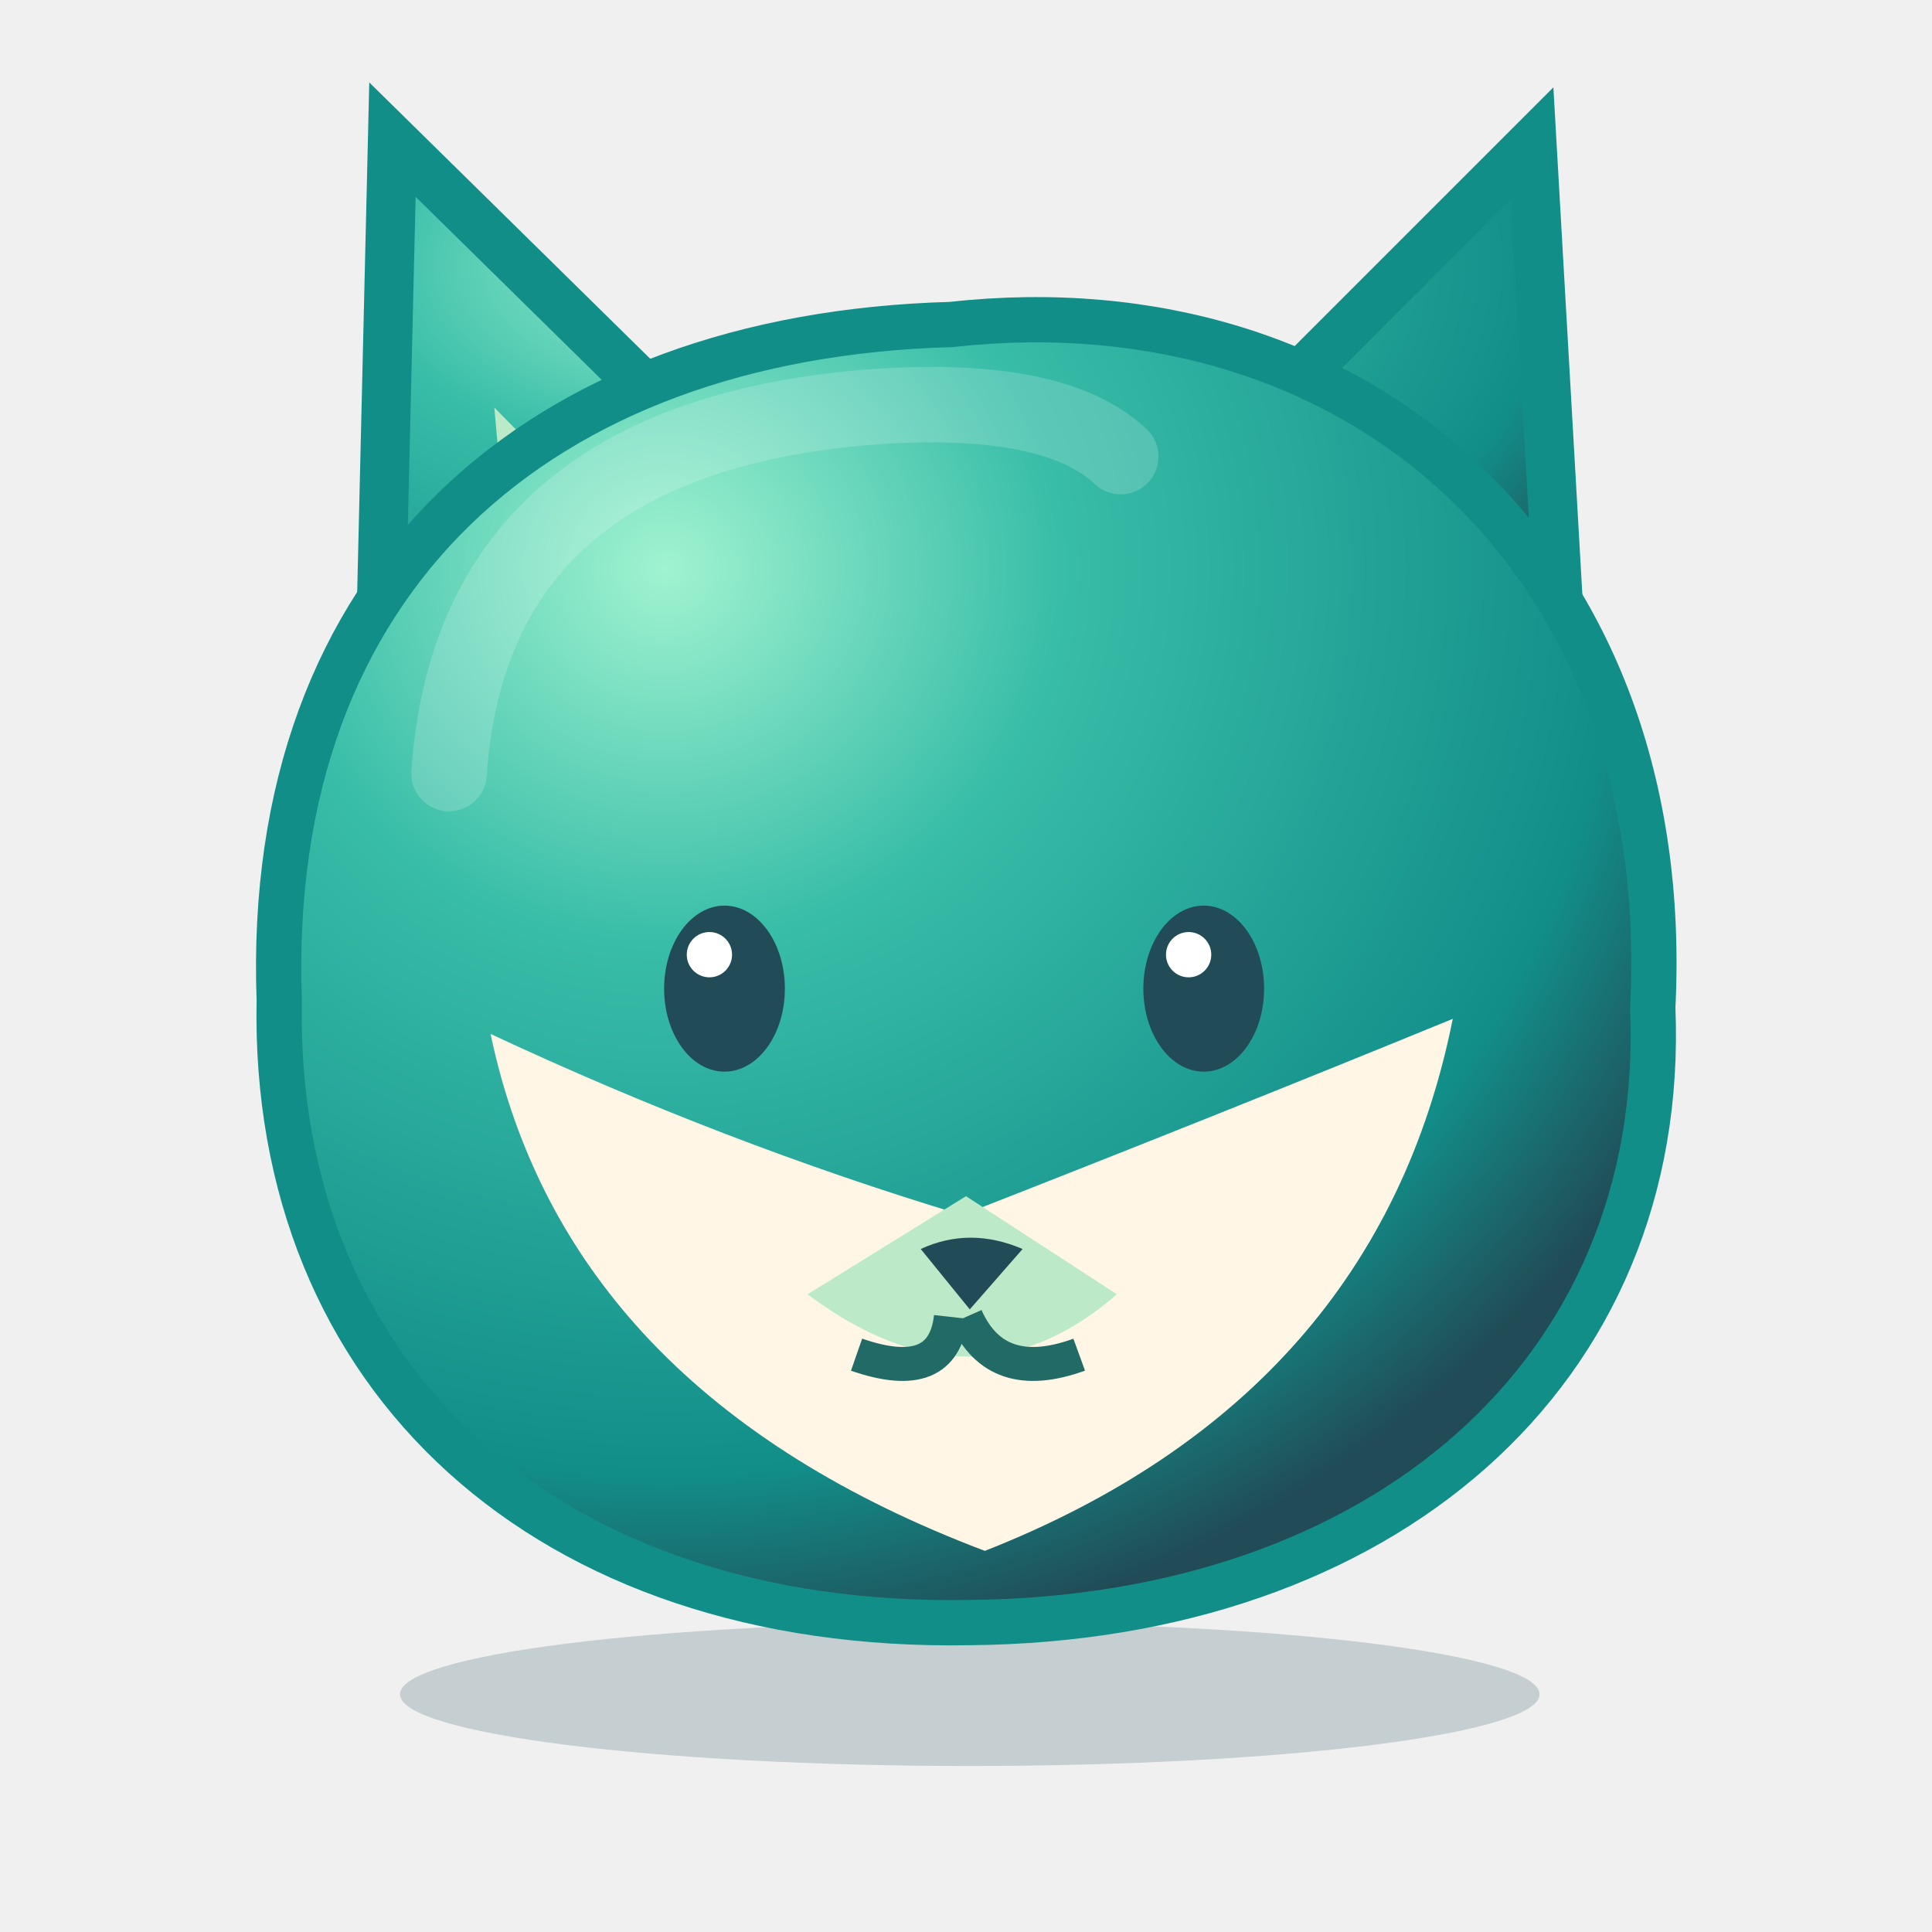
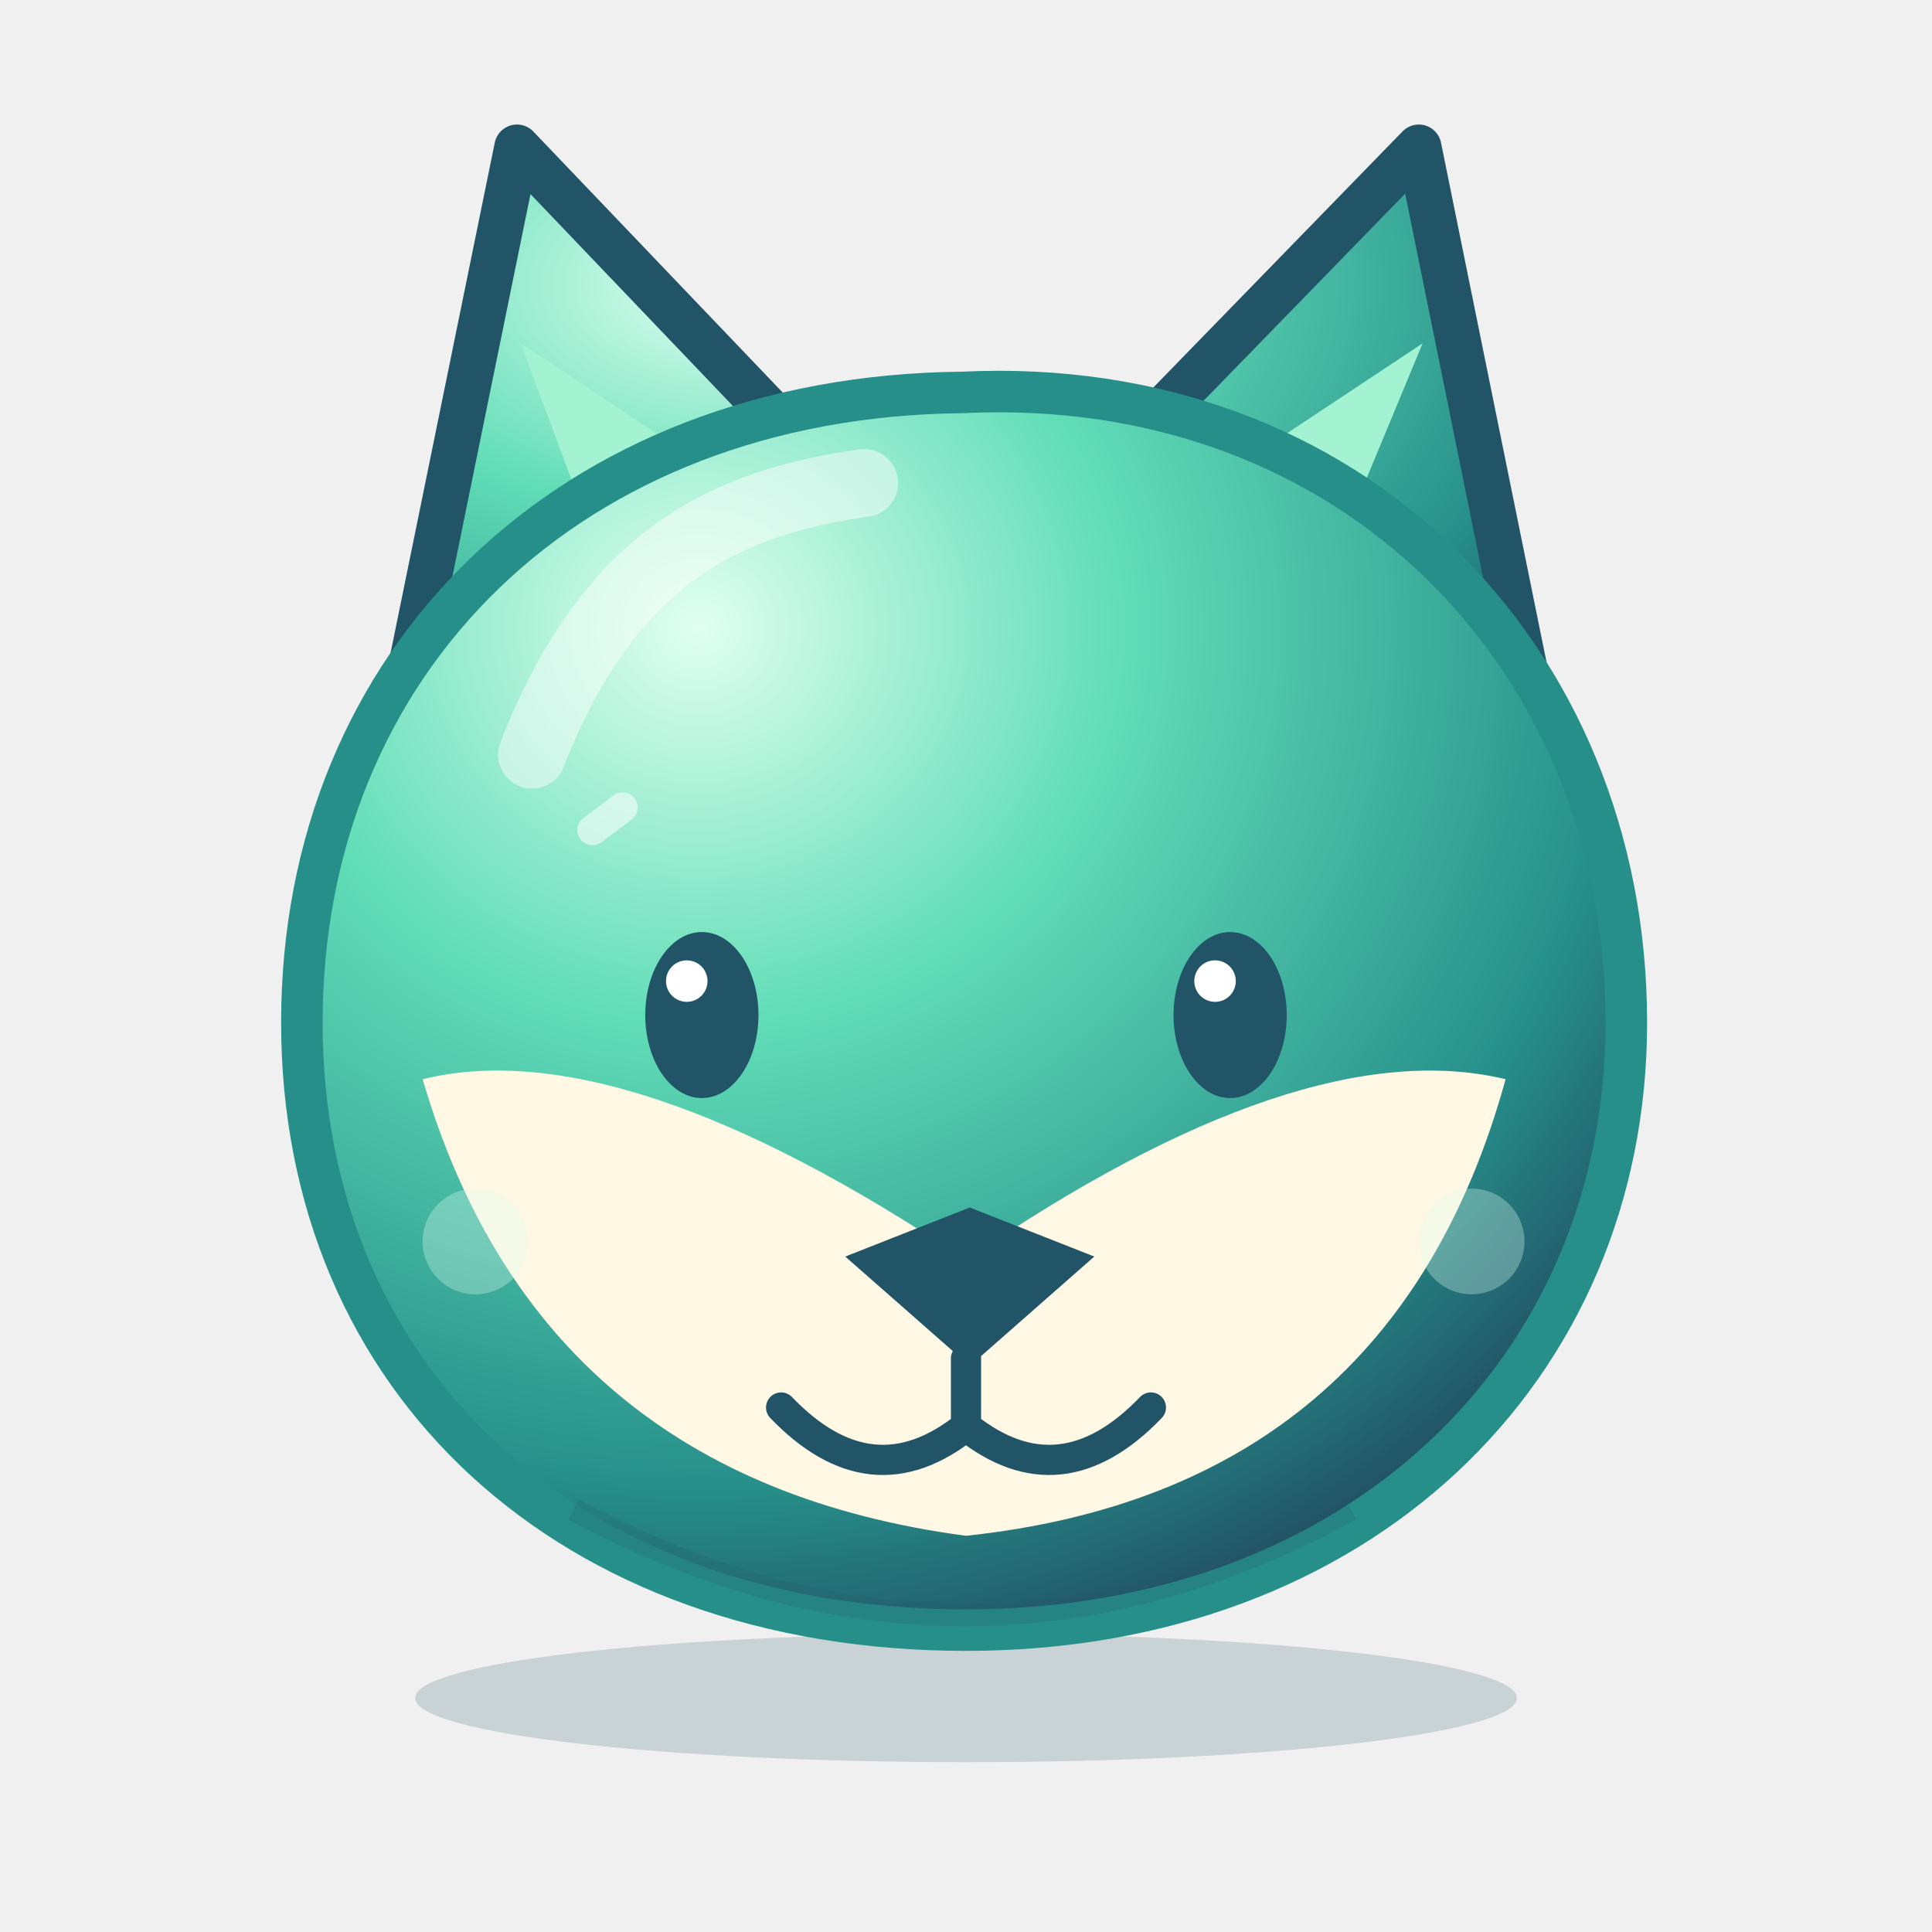
- <svg xmlns="http://www.w3.org/2000/svg" width="512" height="512" viewBox="0 0 512 512">
+ <svg xmlns="http://www.w3.org/2000/svg" width="256" height="256" viewBox="0 0 512 512">
  <defs>
-     <radialGradient id="body" cx="28%" cy="19%" r="85%">
-       <stop offset="0" stop-color="#A0F3D0" />
-       <stop offset=".34" stop-color="#38BDA8" />
-       <stop offset=".82" stop-color="#128E89" />
-       <stop offset="1" stop-color="#214B56" />
+     <radialGradient id="coat" cx="30%" cy="19%" r="86%">
+       <stop stop-color="#E1FFF0" />
+       <stop offset=".37" stop-color="#61DDB7" />
+       <stop offset=".81" stop-color="#268F8A" />
+       <stop offset="1" stop-color="#225467" />
    </radialGradient>
-     <linearGradient id="shine" x1="0" y1="0" x2=".75" y2="1">
-       <stop stop-color="#FFFFFF" stop-opacity=".64" />
+     <radialGradient id="glow" cx="38%" cy="26%" r="68%">
+       <stop stop-color="#FFFFFF" stop-opacity=".34" />
      <stop offset="1" stop-color="#FFFFFF" stop-opacity="0" />
-     </linearGradient>
+     </radialGradient>
  </defs>
-   <ellipse cx="257" cy="449" rx="151" ry="19" fill="#214B56" opacity=".21" />
-   <path d="M100 206L104 37 225 156M290 154L406 38 416 213" fill="url(#body)" stroke="#128E89" stroke-width="13" />
-   <path d="M131 108L137 175 196 174M321 174L375 110 379 188" fill="#BCEAC9" />
-   <path d="M252 86C360 74 444 148 438 267C442 364 366 429 257 430C145 432 72 365 74 265C70 153 143 89 252 86Z" fill="url(#body)" stroke="#128E89" stroke-width="12" />
-   <path d="M119 205Q125 117 229 108Q279 104 297 121" fill="none" stroke="#FFFFFF" stroke-width="20" opacity=".18" stroke-linecap="round" />
-   <ellipse cx="192" cy="262" rx="16" ry="22" fill="#214B56" />
-   <ellipse cx="319" cy="262" rx="16" ry="22" fill="#214B56" />
-   <circle cx="188" cy="253" r="6" fill="#FFFFFF" />
-   <circle cx="315" cy="253" r="6" fill="#FFFFFF" />
-   <path d="M130 274Q192 303 255 322Q324 295 385 270Q365 370 261 411Q150 369 130 274Z" fill="#FFF6E6" />
-   <path d="M214 343L256 317 296 343Q258 376 214 343Z" fill="#BCEAC9" />
-   <path d="M244 331Q257 325 271 331L257 347Z" fill="#214B56" />
-   <path d="M252 349Q250 367 227 359m29-10q8 18 30 10" stroke="#226A65" stroke-width="9" fill="none" />
+   <ellipse cx="256" cy="450" rx="146" ry="17" fill="#225467" opacity=".19" />
+   <path d="M98 230L137 39 244 151M267 151L376 39 415 231" fill="url(#coat)" stroke="#225467" stroke-width="12" stroke-linejoin="round" />
+   <path d="M138 91l35 94 51-37m153-57-39 94-50-35" fill="#A3F2D2" />
+   <path d="M255 104C358 99 431 174 431 271C431 363 360 432 256 432C151 432 80 366 80 271C80 175 151 105 255 104Z" fill="url(#coat)" stroke="#268F8A" stroke-width="11" />
+   <path d="M141 200C162 146 194 133 229 128" stroke="#FFFFFF" stroke-opacity=".48" stroke-width="18" fill="none" stroke-linecap="round" />
+   <path d="M157 220L165 214" stroke="#FFFFFF" stroke-width="8" stroke-linecap="round" opacity=".55" />
+   <path d="M112 286Q165 273 256 334Q345 273 399 286Q369 395 256 407Q143 392 112 286Z" fill="#FFF8E5" />
+   <ellipse cx="186" cy="269" rx="15" ry="22" fill="#225467" />
+   <ellipse cx="326" cy="269" rx="15" ry="22" fill="#225467" />
+   <circle cx="182" cy="260" r="5.5" fill="white" />
+   <circle cx="322" cy="260" r="5.5" fill="white" />
+   <path d="M224 333l33-13 33 13-33 29Z" fill="#225467" />
+   <path d="M256 360v18m0 0q-25 20-49-5m49 5q25 20 49-5" fill="none" stroke="#225467" stroke-width="8" stroke-linecap="round" />
+   <path d="M152 400Q256 456 358 400" stroke="#225467" stroke-opacity=".18" stroke-width="6" fill="none" />
+   <circle cx="126" cy="329" r="14" fill="#E1FFF0" opacity=".32" />
+   <circle cx="390" cy="329" r="14" fill="#E1FFF0" opacity=".32" />
</svg>
